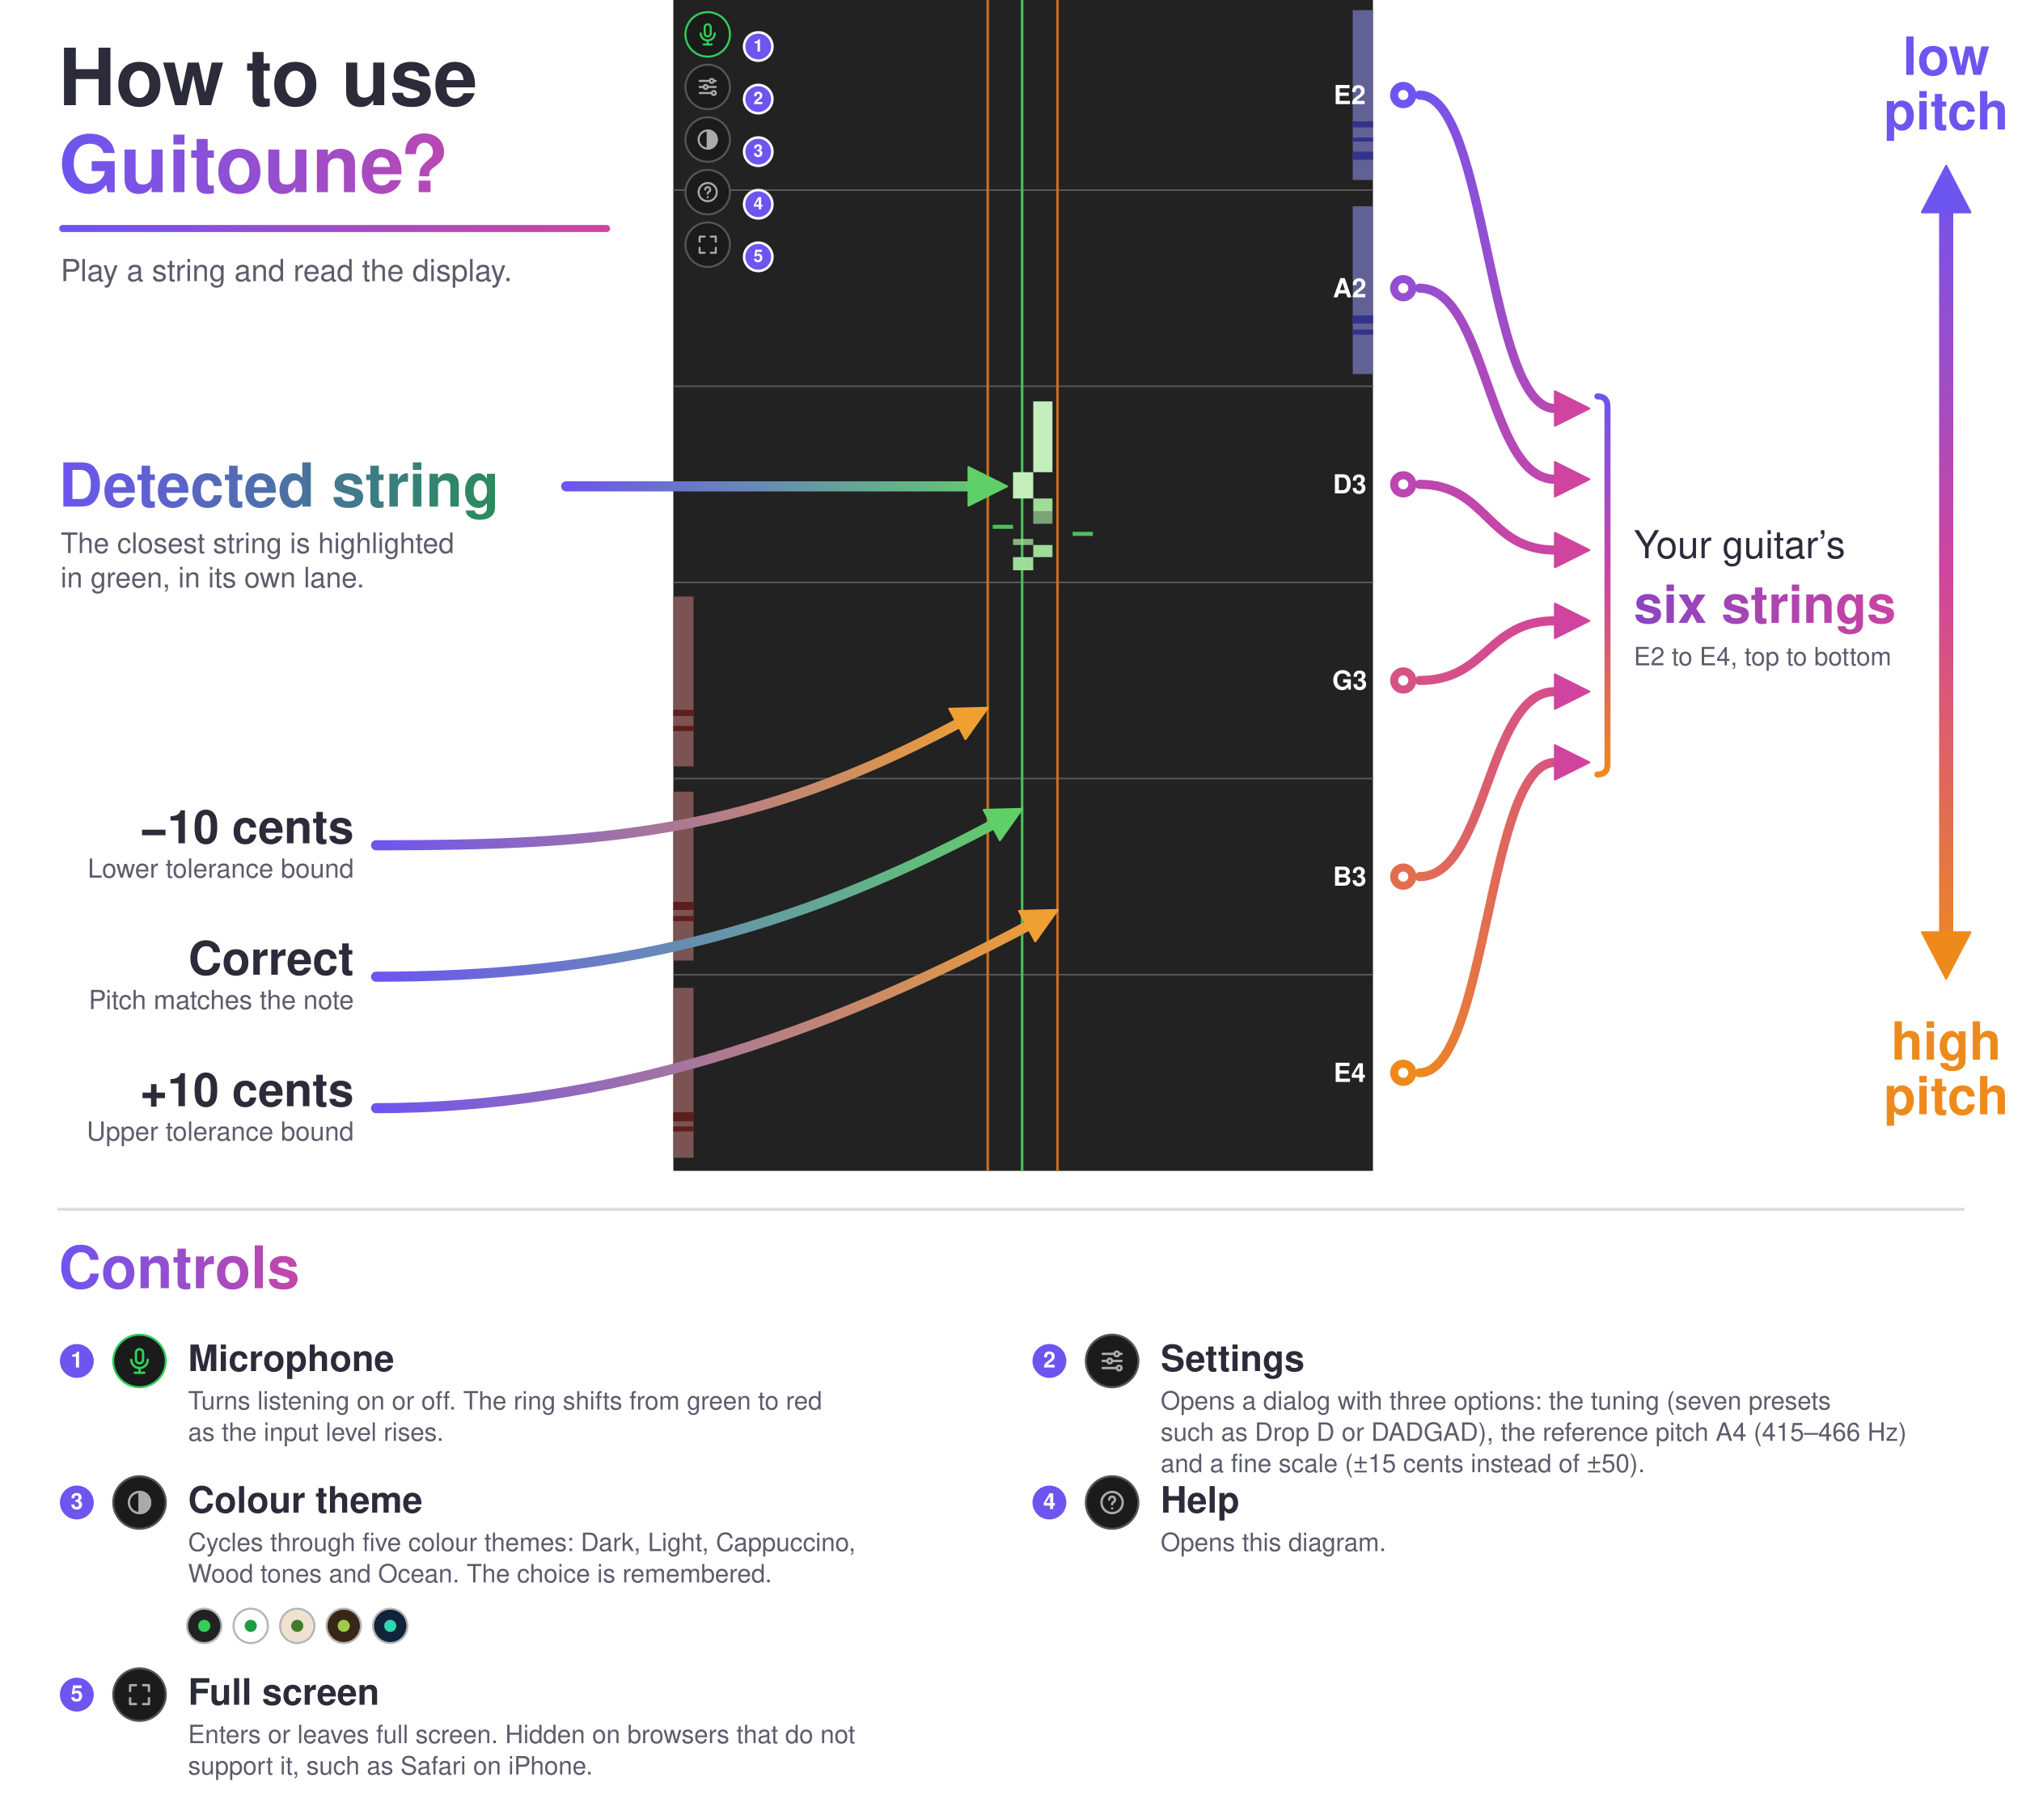
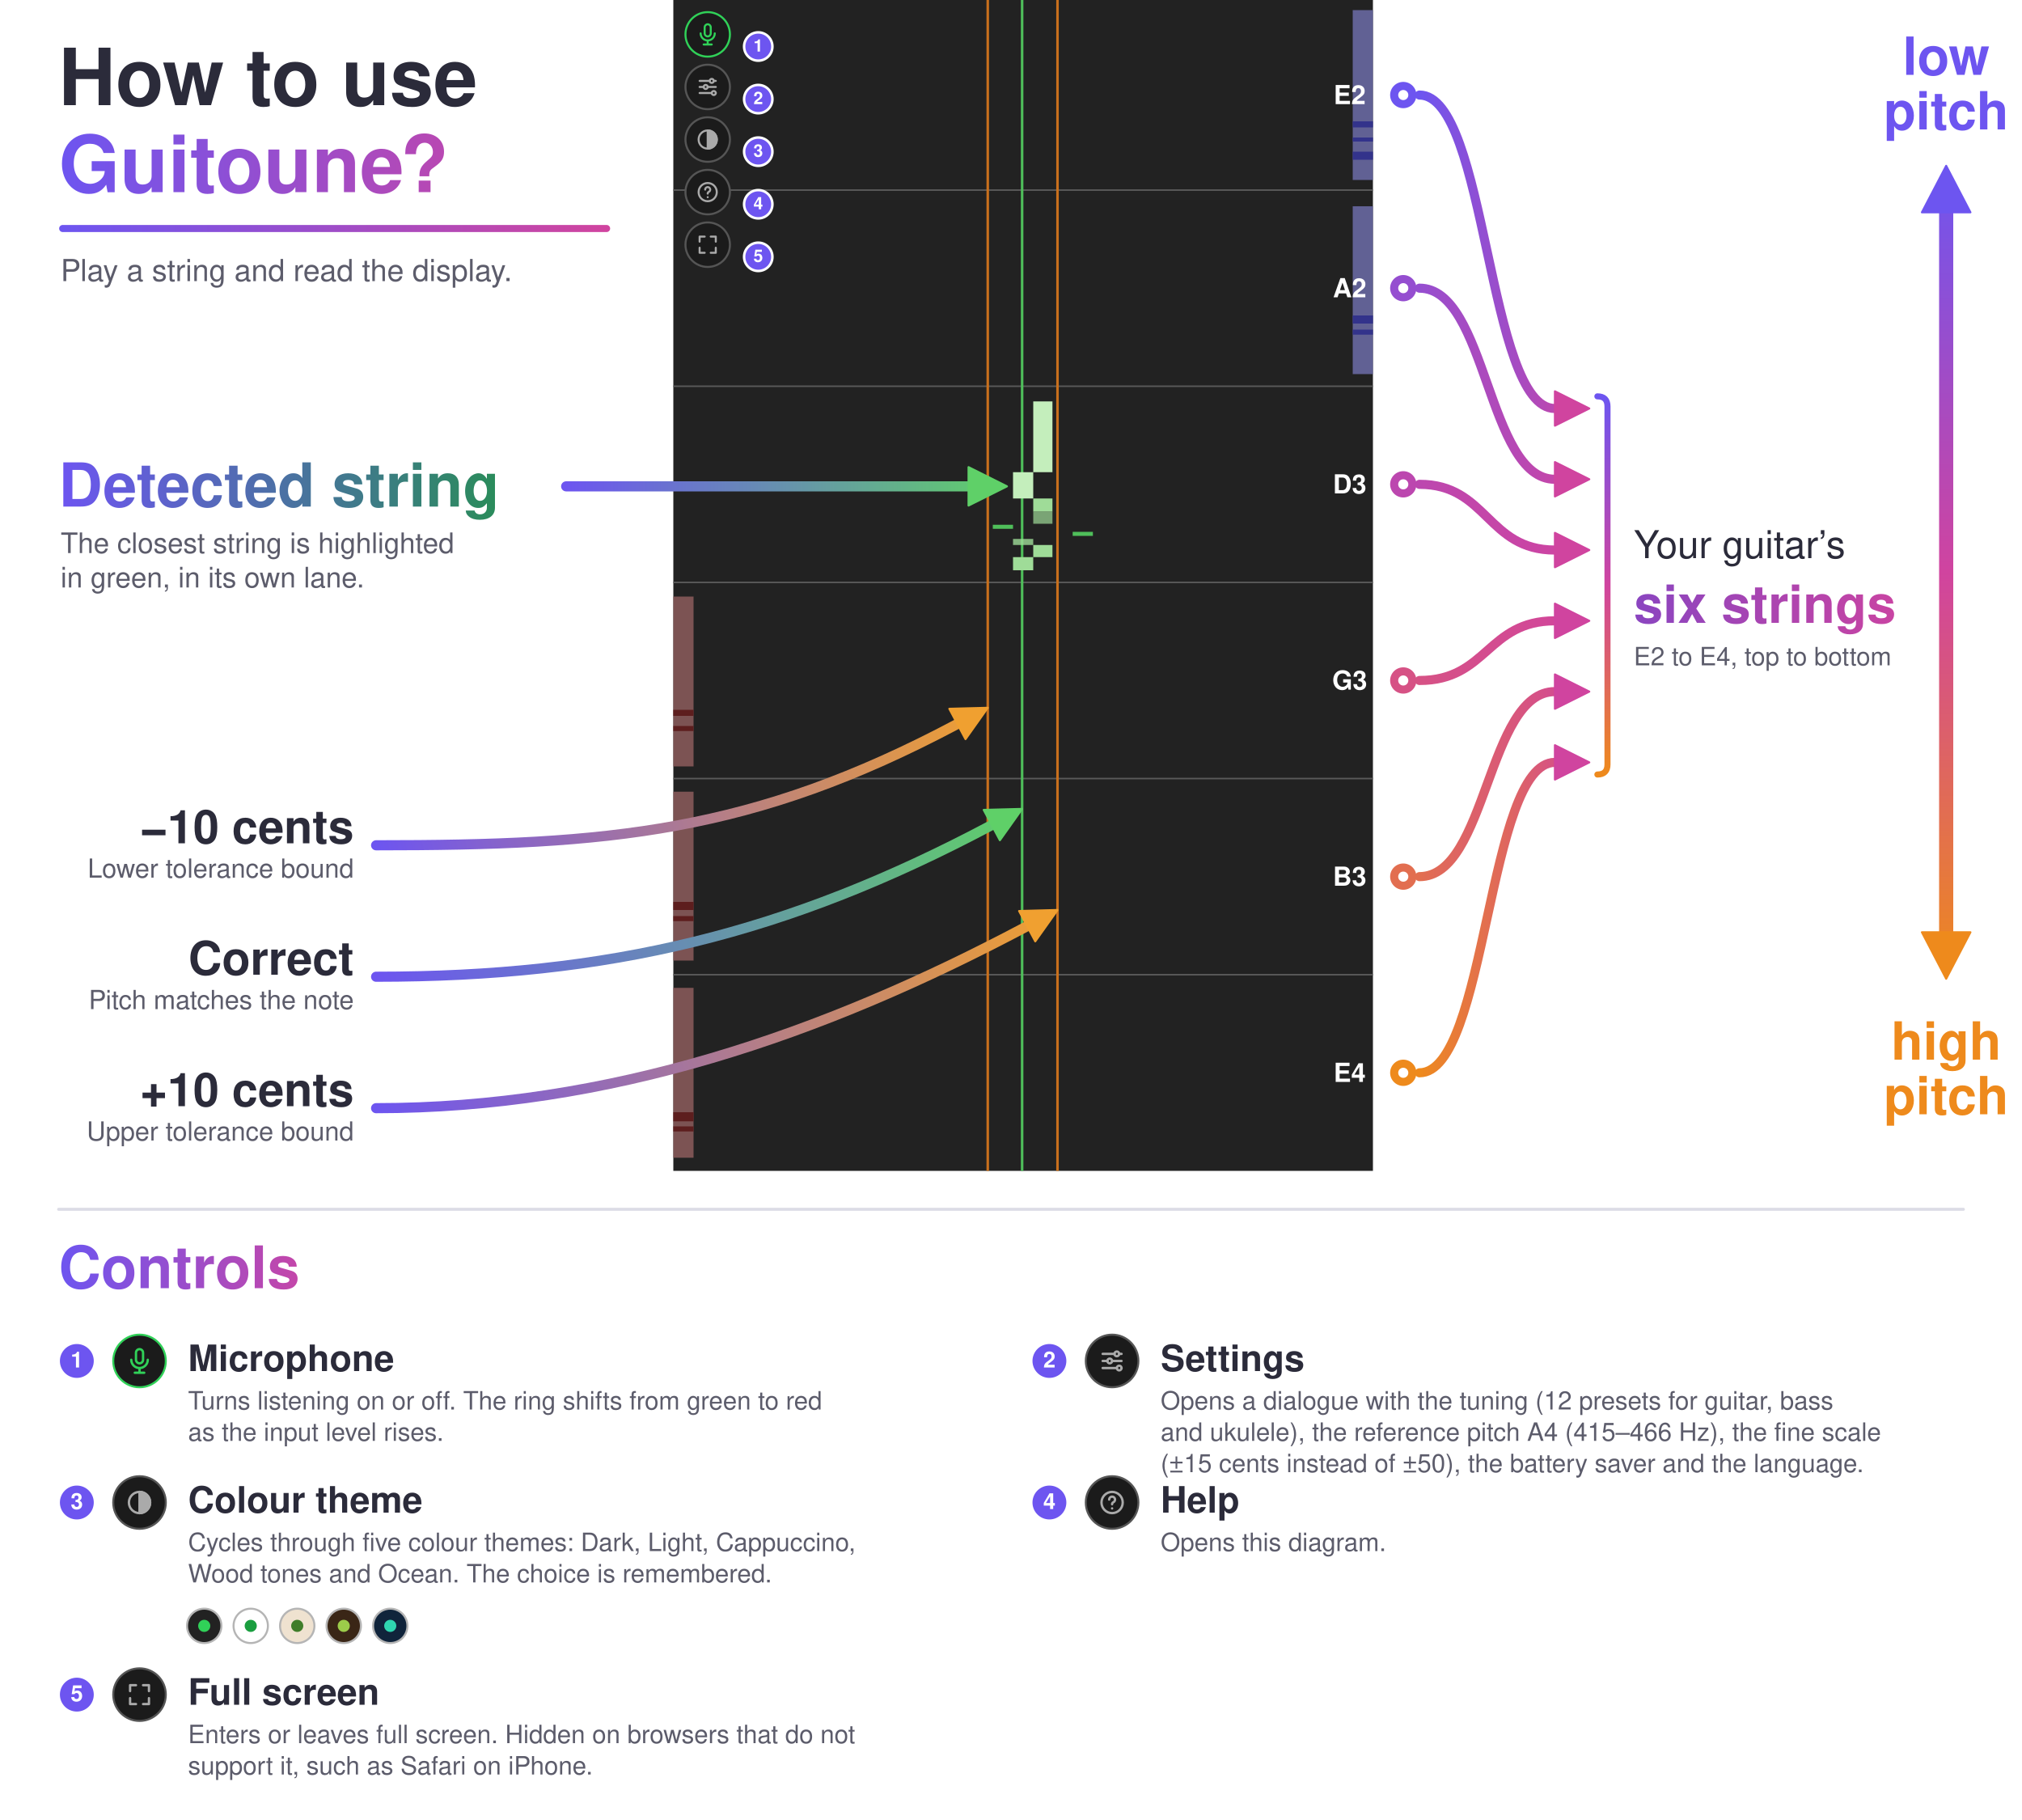
<svg xmlns="http://www.w3.org/2000/svg" viewBox="0 0 2000 1800" width="2000" height="1800" role="img" aria-labelledby="t d">
  <rect width="100%" height="100%" fill="#ffffff" />
  <defs>
    <linearGradient id="g1" gradientUnits="userSpaceOnUse" x1="60.0" y1="0.0" x2="560.0" y2="0.0">
      <stop offset="0" stop-color="#6d55f0" />
      <stop offset="1" stop-color="#d0449f" />
    </linearGradient>
    <linearGradient id="g2" gradientUnits="userSpaceOnUse" x1="62.0" y1="0.0" x2="600.0" y2="0.0">
      <stop offset="0" stop-color="#6d55f0" />
      <stop offset="1" stop-color="#d0449f" />
    </linearGradient>
    <linearGradient id="g3" gradientUnits="userSpaceOnUse" x1="60.0" y1="0.0" x2="540.0" y2="0.0">
      <stop offset="0" stop-color="#6d55f0" />
      <stop offset="1" stop-color="#23924a" />
    </linearGradient>
    <linearGradient id="g4" gradientUnits="userSpaceOnUse" x1="560.0" y1="0.0" x2="996.0" y2="0.0">
      <stop offset="0" stop-color="#6d55f0" />
      <stop offset="1" stop-color="#5fd068" />
    </linearGradient>
    <linearGradient id="g5" gradientUnits="userSpaceOnUse" x1="372.0" y1="836.0" x2="977.0" y2="700.0">
      <stop offset="0" stop-color="#6d55f0" />
      <stop offset="1" stop-color="#f0a030" />
    </linearGradient>
    <linearGradient id="g6" gradientUnits="userSpaceOnUse" x1="372.0" y1="966.0" x2="1011.0" y2="800.0">
      <stop offset="0" stop-color="#6d55f0" />
      <stop offset="1" stop-color="#5fd068" />
    </linearGradient>
    <linearGradient id="g7" gradientUnits="userSpaceOnUse" x1="372.0" y1="1096.0" x2="1046.0" y2="900.0">
      <stop offset="0" stop-color="#6d55f0" />
      <stop offset="1" stop-color="#f0a030" />
    </linearGradient>
    <linearGradient id="g8" gradientUnits="userSpaceOnUse" x1="1404.0" y1="0.0" x2="1572.0" y2="0.0">
      <stop offset="0" stop-color="#6d55f0" />
      <stop offset="1" stop-color="#d0449f" />
    </linearGradient>
    <linearGradient id="g9" gradientUnits="userSpaceOnUse" x1="1404.0" y1="0.0" x2="1572.0" y2="0.0">
      <stop offset="0" stop-color="#954ed0" />
      <stop offset="1" stop-color="#d0449f" />
    </linearGradient>
    <linearGradient id="g10" gradientUnits="userSpaceOnUse" x1="1404.0" y1="0.0" x2="1572.0" y2="0.0">
      <stop offset="0" stop-color="#bc47af" />
      <stop offset="1" stop-color="#d0449f" />
    </linearGradient>
    <linearGradient id="g11" gradientUnits="userSpaceOnUse" x1="1404.0" y1="0.0" x2="1572.0" y2="0.0">
      <stop offset="0" stop-color="#d65285" />
      <stop offset="1" stop-color="#d0449f" />
    </linearGradient>
    <linearGradient id="g12" gradientUnits="userSpaceOnUse" x1="1404.0" y1="0.0" x2="1572.0" y2="0.0">
      <stop offset="0" stop-color="#e26e50" />
      <stop offset="1" stop-color="#d0449f" />
    </linearGradient>
    <linearGradient id="g13" gradientUnits="userSpaceOnUse" x1="1404.0" y1="0.0" x2="1572.0" y2="0.0">
      <stop offset="0" stop-color="#ee8a1c" />
      <stop offset="1" stop-color="#d0449f" />
    </linearGradient>
    <linearGradient id="g14" gradientUnits="userSpaceOnUse" x1="0.0" y1="392.0" x2="0.0" y2="766.0">
      <stop offset="0" stop-color="#6d55f0" />
      <stop offset="0.5" stop-color="#d0449f" />
      <stop offset="1" stop-color="#ee8a1c" />
    </linearGradient>
    <linearGradient id="g15" gradientUnits="userSpaceOnUse" x1="1616.0" y1="0.0" x2="1906.0" y2="0.0">
      <stop offset="0" stop-color="#8a45c0" />
      <stop offset="1" stop-color="#d0449f" />
    </linearGradient>
    <linearGradient id="g16" gradientUnits="userSpaceOnUse" x1="0.0" y1="164.0" x2="0.0" y2="968.0">
      <stop offset="0" stop-color="#6d55f0" />
      <stop offset="0.5" stop-color="#d0449f" />
      <stop offset="1" stop-color="#ee8a1c" />
    </linearGradient>
    <linearGradient id="g17" gradientUnits="userSpaceOnUse" x1="58.0" y1="0.0" x2="330.0" y2="0.0">
      <stop offset="0" stop-color="#6d55f0" />
      <stop offset="1" stop-color="#d0449f" />
    </linearGradient>
  </defs>
  <rect x="666" y="0" width="692" height="1158" fill="#222222" />
  <line x1="666" y1="188" x2="1358" y2="188" stroke="#5a5a5a" stroke-width="1.5" />
  <line x1="666" y1="382" x2="1358" y2="382" stroke="#5a5a5a" stroke-width="1.5" />
  <line x1="666" y1="576" x2="1358" y2="576" stroke="#5a5a5a" stroke-width="1.5" />
  <line x1="666" y1="770" x2="1358" y2="770" stroke="#5a5a5a" stroke-width="1.5" />
  <line x1="666" y1="964" x2="1358" y2="964" stroke="#5a5a5a" stroke-width="1.5" />
  <line x1="977" y1="0" x2="977" y2="1158" stroke="#c9701c" stroke-width="2.5" />
  <line x1="1046" y1="0" x2="1046" y2="1158" stroke="#c9701c" stroke-width="2.5" />
  <line x1="1011" y1="0" x2="1011" y2="1158" stroke="#4fbf5a" stroke-width="2.5" />
  <g fill="#6c6ca8" opacity="0.85">
    <rect x="1338" y="10" width="20" height="168" />
    <rect x="1338" y="204" width="20" height="166" />
  </g>
  <g fill="#2e2e8a" opacity="0.9">
    <rect x="1338" y="120" width="20" height="6" />
    <rect x="1338" y="136" width="20" height="4" />
    <rect x="1338" y="150" width="20" height="8" />
    <rect x="1338" y="312" width="20" height="8" />
    <rect x="1338" y="326" width="20" height="5" />
  </g>
  <g fill="#8c5c5c" opacity="0.85">
    <rect x="666" y="590" width="20" height="168" />
    <rect x="666" y="783" width="20" height="167" />
    <rect x="666" y="977" width="20" height="168" />
  </g>
  <g fill="#5a1818" opacity="0.9">
    <rect x="666" y="702" width="20" height="6" />
    <rect x="666" y="718" width="20" height="5" />
    <rect x="666" y="892" width="20" height="8" />
    <rect x="666" y="906" width="20" height="5" />
    <rect x="666" y="1100" width="20" height="9" />
    <rect x="666" y="1114" width="20" height="5" />
  </g>
  <g fill="#c4eebc">
    <rect x="1022" y="397" width="19" height="70" />
    <rect x="1002" y="467" width="20" height="26" />
  </g>
  <g fill="#9fdc98">
    <rect x="1022" y="493" width="19" height="13" />
    <rect x="1022" y="506" width="19" height="12" opacity="0.7" />
    <rect x="1022" y="539" width="19" height="12" />
    <rect x="1002" y="551" width="20" height="13" />
    <rect x="1002" y="533" width="20" height="6" opacity="0.8" />
  </g>
  <g fill="#4fbf5a">
    <rect x="982" y="519" width="20" height="4" />
    <rect x="1061" y="526" width="20" height="4" />
  </g>
  <g fill="#ffffff" font-family="'Helvetica Neue', Helvetica, Arial, sans-serif" font-size="26" font-weight="700" text-anchor="middle">
    <text x="1335" y="103">E2</text>
    <text x="1335" y="294">A2</text>
    <text x="1335" y="488">D3</text>
    <text x="1335" y="682">G3</text>
    <text x="1335" y="876">B3</text>
    <text x="1335" y="1070">E4</text>
  </g>
  <g font-family="'Helvetica Neue', Helvetica, Arial, sans-serif" font-weight="700" font-size="78" fill="#2b2b3a">
    <text x="58" y="104">How to use</text>
    <text x="58" y="190" fill="url(#g1)">Guitoune?</text>
  </g>
  <line x1="62" y1="226" x2="600" y2="226" stroke="url(#g2)" stroke-width="7" stroke-linecap="round" />
  <text x="60" y="278" font-family="'Helvetica Neue', Helvetica, Arial, sans-serif" font-size="30" fill="#5c5c6b">Play a string and read the display.</text>
  <text x="58" y="501" font-family="'Helvetica Neue', Helvetica, Arial, sans-serif" font-weight="700" font-size="60" fill="url(#g3)">Detected string</text>
  <g font-family="'Helvetica Neue', Helvetica, Arial, sans-serif" font-size="28" fill="#5c5c6b">
    <text x="60" y="547">The closest string is highlighted</text>
    <text x="60" y="581">in green, in its own lane.</text>
  </g>
  <line x1="560" y1="481" x2="958.0" y2="481" stroke="url(#g4)" stroke-width="10" stroke-linecap="round" />
  <polygon points="996.0,481.0 958.0,500.0 958.0,462.0" fill="#5fd068" stroke="#5fd068" stroke-width="2" stroke-linejoin="round" />
  <path d="M372.0 836.0 C602.0 836.0 743.9 823.9 947.0 716.0" fill="none" stroke="url(#g5)" stroke-width="10" stroke-linecap="round" />
  <polygon points="977.0,700.0 955.0,731.0 939.0,701.0" fill="#f0a030" stroke="#f0a030" stroke-width="2" stroke-linejoin="round" />
  <g text-anchor="end" font-family="'Helvetica Neue', Helvetica, Arial, sans-serif">
    <text x="350" y="834" font-weight="700" font-size="46" fill="#2b2b3a">−10 cents</text>
    <text x="350" y="868" font-size="26" fill="#5c5c6b">Lower tolerance bound</text>
  </g>
  <path d="M372.0 966.0 C602.0 966.0 777.9 923.9 981.0 816.0" fill="none" stroke="url(#g6)" stroke-width="10" stroke-linecap="round" />
  <polygon points="1011.0,800.0 989.0,831.0 973.0,801.0" fill="#5fd068" stroke="#5fd068" stroke-width="2" stroke-linejoin="round" />
  <g text-anchor="end" font-family="'Helvetica Neue', Helvetica, Arial, sans-serif">
    <text x="350" y="964" font-weight="700" font-size="46" fill="#2b2b3a">Correct</text>
    <text x="350" y="998" font-size="26" fill="#5c5c6b">Pitch matches the note</text>
  </g>
  <path d="M372.0 1096.0 C602.0 1096.0 812.9 1023.9 1016.0 916.0" fill="none" stroke="url(#g7)" stroke-width="10" stroke-linecap="round" />
  <polygon points="1046.0,900.0 1024.0,931.0 1008.0,901.0" fill="#f0a030" stroke="#f0a030" stroke-width="2" stroke-linejoin="round" />
  <g text-anchor="end" font-family="'Helvetica Neue', Helvetica, Arial, sans-serif">
    <text x="350" y="1094" font-weight="700" font-size="46" fill="#2b2b3a">+10 cents</text>
    <text x="350" y="1128" font-size="26" fill="#5c5c6b">Upper tolerance bound</text>
  </g>
  <path d="M1404 94.0 C1471.0 94.0 1471.0 404.0 1538.0 404.0" fill="none" stroke="url(#g8)" stroke-width="9" stroke-linecap="round" />
  <polygon points="1572.0,404.0 1538.0,421.0 1538.0,387.0" fill="#d0449f" stroke="#d0449f" stroke-width="2" stroke-linejoin="round" />
  <circle cx="1388" cy="94.0" r="13" fill="#6d55f0" />
  <circle cx="1388" cy="94.0" r="5" fill="#ffffff" />
  <path d="M1404 285.0 C1471.0 285.0 1471.0 474.0 1538.0 474.0" fill="none" stroke="url(#g9)" stroke-width="9" stroke-linecap="round" />
  <polygon points="1572.0,474.0 1538.0,491.0 1538.0,457.0" fill="#d0449f" stroke="#d0449f" stroke-width="2" stroke-linejoin="round" />
  <circle cx="1388" cy="285.0" r="13" fill="#954ed0" />
  <circle cx="1388" cy="285.0" r="5" fill="#ffffff" />
  <path d="M1404 479.0 C1471.0 479.0 1471.0 544.0 1538.0 544.0" fill="none" stroke="url(#g10)" stroke-width="9" stroke-linecap="round" />
  <polygon points="1572.0,544.0 1538.0,561.0 1538.0,527.0" fill="#d0449f" stroke="#d0449f" stroke-width="2" stroke-linejoin="round" />
  <circle cx="1388" cy="479.0" r="13" fill="#bc47af" />
  <circle cx="1388" cy="479.0" r="5" fill="#ffffff" />
  <path d="M1404 673.0 C1471.0 673.0 1471.0 614.0 1538.0 614.0" fill="none" stroke="url(#g11)" stroke-width="9" stroke-linecap="round" />
  <polygon points="1572.0,614.0 1538.0,631.0 1538.0,597.0" fill="#d0449f" stroke="#d0449f" stroke-width="2" stroke-linejoin="round" />
  <circle cx="1388" cy="673.0" r="13" fill="#d65285" />
  <circle cx="1388" cy="673.0" r="5" fill="#ffffff" />
  <path d="M1404 867.0 C1471.0 867.0 1471.0 684.0 1538.0 684.0" fill="none" stroke="url(#g12)" stroke-width="9" stroke-linecap="round" />
  <polygon points="1572.0,684.0 1538.0,701.0 1538.0,667.0" fill="#d0449f" stroke="#d0449f" stroke-width="2" stroke-linejoin="round" />
  <circle cx="1388" cy="867.0" r="13" fill="#e26e50" />
  <circle cx="1388" cy="867.0" r="5" fill="#ffffff" />
  <path d="M1404 1061.0 C1471.0 1061.0 1471.0 754.0 1538.0 754.0" fill="none" stroke="url(#g13)" stroke-width="9" stroke-linecap="round" />
  <polygon points="1572.0,754.0 1538.0,771.0 1538.0,737.0" fill="#d0449f" stroke="#d0449f" stroke-width="2" stroke-linejoin="round" />
  <circle cx="1388" cy="1061.0" r="13" fill="#ee8a1c" />
  <circle cx="1388" cy="1061.0" r="5" fill="#ffffff" />
  <path d="M1580 392.0 Q1590 392.0 1590 402.0 L1590 756.0 Q1590 766.0 1580 766.0" fill="none" stroke="url(#g14)" stroke-width="6" stroke-linecap="round" />
  <g font-family="'Helvetica Neue', Helvetica, Arial, sans-serif">
    <text x="1616" y="552" font-size="38" fill="#2b2b3a">Your guitar’s</text>
    <text x="1616" y="616" font-size="52" font-weight="700" fill="url(#g15)">six strings</text>
    <text x="1616" y="658" font-size="25" fill="#5c5c6b">E2 to E4, top to bottom</text>
  </g>
  <line x1="1925" y1="210.0" x2="1925" y2="922.0" stroke="url(#g16)" stroke-width="14" stroke-linecap="round" />
  <polygon points="1925.0,164.0 1949.0,210.0 1901.0,210.0" fill="#6d55f0" stroke="#6d55f0" stroke-width="2" stroke-linejoin="round" />
  <polygon points="1925.0,968.0 1901.0,922.0 1949.0,922.0" fill="#ee8a1c" stroke="#ee8a1c" stroke-width="2" stroke-linejoin="round" />
  <g font-family="'Helvetica Neue', Helvetica, Arial, sans-serif" font-weight="700" font-size="52" text-anchor="middle">
    <g fill="#6d55f0">
      <text x="1925" y="74">low</text>
      <text x="1925" y="128">pitch</text>
    </g>
    <g fill="#ee8a1c">
      <text x="1925" y="1048">high</text>
      <text x="1925" y="1102">pitch</text>
    </g>
  </g>
  <g transform="translate(700 34)">
    <circle r="22" fill="#1b1b1b" stroke="#30d158" stroke-width="2" />
    <g transform="translate(-12.0 -12.0) scale(1)" fill="none" stroke="#30d158" stroke-width="2" stroke-linecap="round" stroke-linejoin="round">
      <rect x="9" y="2" width="6" height="12" rx="3" />
      <path d="M5 11a7 7 0 0 0 14 0M12 18v4M8 22h8" />
    </g>
  </g>
  <g transform="translate(750 46)">
    <circle r="14" fill="#6d55f0" stroke="#ffffff" stroke-width="2.5" />
    <text y="5.0" text-anchor="middle" font-family="'Helvetica Neue', Helvetica, Arial, sans-serif" font-weight="700" font-size="17" fill="#ffffff">1</text>
  </g>
  <g transform="translate(700 86)">
    <circle r="22" fill="#1b1b1b" stroke="#555555" stroke-width="2" />
    <g transform="translate(-12.0 -12.0) scale(1)" fill="none" stroke="#aaaaaa" stroke-width="2" stroke-linecap="round" stroke-linejoin="round">
      <path d="M4 6h10M18 6h2M4 12h4M12 12h8M4 18h12M20 18h0" />
      <circle cx="16" cy="6" r="2" />
      <circle cx="10" cy="12" r="2" />
      <circle cx="18" cy="18" r="2" />
    </g>
  </g>
  <g transform="translate(750 98)">
    <circle r="14" fill="#6d55f0" stroke="#ffffff" stroke-width="2.5" />
    <text y="5.0" text-anchor="middle" font-family="'Helvetica Neue', Helvetica, Arial, sans-serif" font-weight="700" font-size="17" fill="#ffffff">2</text>
  </g>
  <g transform="translate(700 138)">
    <circle r="22" fill="#1b1b1b" stroke="#555555" stroke-width="2" />
    <g transform="translate(-12.0 -12.0) scale(1)" fill="none" stroke="#aaaaaa" stroke-width="2" stroke-linecap="round" stroke-linejoin="round">
      <circle cx="12" cy="12" r="9" />
      <path d="M12 3a9 9 0 0 1 0 18z" fill="#aaaaaa" />
    </g>
  </g>
  <g transform="translate(750 150)">
    <circle r="14" fill="#6d55f0" stroke="#ffffff" stroke-width="2.5" />
    <text y="5.0" text-anchor="middle" font-family="'Helvetica Neue', Helvetica, Arial, sans-serif" font-weight="700" font-size="17" fill="#ffffff">3</text>
  </g>
  <g transform="translate(700 190)">
    <circle r="22" fill="#1b1b1b" stroke="#555555" stroke-width="2" />
    <g transform="translate(-12.0 -12.0) scale(1)" fill="none" stroke="#aaaaaa" stroke-width="2" stroke-linecap="round" stroke-linejoin="round">
      <circle cx="12" cy="12" r="9" />
      <path d="M9.5 9.5a2.5 2.5 0 1 1 3.5 2.3c-.7.4-1 1-1 1.7M12 17h.01" />
    </g>
  </g>
  <g transform="translate(750 202)">
    <circle r="14" fill="#6d55f0" stroke="#ffffff" stroke-width="2.5" />
    <text y="5.0" text-anchor="middle" font-family="'Helvetica Neue', Helvetica, Arial, sans-serif" font-weight="700" font-size="17" fill="#ffffff">4</text>
  </g>
  <g transform="translate(700 242)">
    <circle r="22" fill="#1b1b1b" stroke="#555555" stroke-width="2" />
    <g transform="translate(-12.0 -12.0) scale(1)" fill="none" stroke="#aaaaaa" stroke-width="2" stroke-linecap="round" stroke-linejoin="round">
      <path d="M4 9V4h5M15 4h5v5M20 15v5h-5M9 20H4v-5" />
    </g>
  </g>
  <g transform="translate(750 254)">
    <circle r="14" fill="#6d55f0" stroke="#ffffff" stroke-width="2.5" />
    <text y="5.0" text-anchor="middle" font-family="'Helvetica Neue', Helvetica, Arial, sans-serif" font-weight="700" font-size="17" fill="#ffffff">5</text>
  </g>
  <line x1="58" y1="1196" x2="1942" y2="1196" stroke="#dcdce6" stroke-width="3" stroke-linecap="round" />
  <text x="58" y="1274" font-family="'Helvetica Neue', Helvetica, Arial, sans-serif" font-weight="700" font-size="58" fill="url(#g17)">Controls</text>
  <g transform="translate(76 1346)">
    <circle r="18" fill="#6d55f0" stroke="#ffffff" stroke-width="2.5" />
    <text y="6.5" text-anchor="middle" font-family="'Helvetica Neue', Helvetica, Arial, sans-serif" font-weight="700" font-size="22" fill="#ffffff">1</text>
  </g>
  <g transform="translate(138 1346)">
    <circle r="26" fill="#1b1b1b" stroke="#30d158" stroke-width="2" />
    <g transform="translate(-14.0 -14.0) scale(1.1667)" fill="none" stroke="#30d158" stroke-width="2" stroke-linecap="round" stroke-linejoin="round">
      <rect x="9" y="2" width="6" height="12" rx="3" />
      <path d="M5 11a7 7 0 0 0 14 0M12 18v4M8 22h8" />
    </g>
  </g>
  <text x="186" y="1356" font-family="'Helvetica Neue', Helvetica, Arial, sans-serif" font-weight="700" font-size="36" fill="#2b2b3a">Microphone</text>
  <text x="186" y="1394" font-family="'Helvetica Neue', Helvetica, Arial, sans-serif" font-size="25" fill="#5c5c6b">Turns listening on or off. The ring shifts from green to red</text>
  <text x="186" y="1425" font-family="'Helvetica Neue', Helvetica, Arial, sans-serif" font-size="25" fill="#5c5c6b">as the input level rises.</text>
  <g transform="translate(1038 1346)">
    <circle r="18" fill="#6d55f0" stroke="#ffffff" stroke-width="2.5" />
    <text y="6.5" text-anchor="middle" font-family="'Helvetica Neue', Helvetica, Arial, sans-serif" font-weight="700" font-size="22" fill="#ffffff">2</text>
  </g>
  <g transform="translate(1100 1346)">
    <circle r="26" fill="#1b1b1b" stroke="#555555" stroke-width="2" />
    <g transform="translate(-14.0 -14.0) scale(1.1667)" fill="none" stroke="#aaaaaa" stroke-width="2" stroke-linecap="round" stroke-linejoin="round">
      <path d="M4 6h10M18 6h2M4 12h4M12 12h8M4 18h12M20 18h0" />
      <circle cx="16" cy="6" r="2" />
      <circle cx="10" cy="12" r="2" />
      <circle cx="18" cy="18" r="2" />
    </g>
  </g>
  <text x="1148" y="1356" font-family="'Helvetica Neue', Helvetica, Arial, sans-serif" font-weight="700" font-size="36" fill="#2b2b3a">Settings</text>
-   <text x="1148" y="1394" font-family="'Helvetica Neue', Helvetica, Arial, sans-serif" font-size="25" fill="#5c5c6b">Opens a dialog with three options: the tuning (seven presets</text>
-   <text x="1148" y="1425" font-family="'Helvetica Neue', Helvetica, Arial, sans-serif" font-size="25" fill="#5c5c6b">such as Drop D or DADGAD), the reference pitch A4 (415–466 Hz)</text>
-   <text x="1148" y="1456" font-family="'Helvetica Neue', Helvetica, Arial, sans-serif" font-size="25" fill="#5c5c6b">and a fine scale (±15 cents instead of ±50).</text>
+   <text x="1148" y="1394" font-family="'Helvetica Neue', Helvetica, Arial, sans-serif" font-size="25" fill="#5c5c6b">Opens a dialogue with the tuning (12 presets for guitar, bass</text>
+   <text x="1148" y="1425" font-family="'Helvetica Neue', Helvetica, Arial, sans-serif" font-size="25" fill="#5c5c6b">and ukulele), the reference pitch A4 (415–466 Hz), the fine scale</text>
+   <text x="1148" y="1456" font-family="'Helvetica Neue', Helvetica, Arial, sans-serif" font-size="25" fill="#5c5c6b">(±15 cents instead of ±50), the battery saver and the language.</text>
  <g transform="translate(76 1486)">
    <circle r="18" fill="#6d55f0" stroke="#ffffff" stroke-width="2.5" />
    <text y="6.5" text-anchor="middle" font-family="'Helvetica Neue', Helvetica, Arial, sans-serif" font-weight="700" font-size="22" fill="#ffffff">3</text>
  </g>
  <g transform="translate(138 1486)">
    <circle r="26" fill="#1b1b1b" stroke="#555555" stroke-width="2" />
    <g transform="translate(-14.0 -14.0) scale(1.1667)" fill="none" stroke="#aaaaaa" stroke-width="2" stroke-linecap="round" stroke-linejoin="round">
      <circle cx="12" cy="12" r="9" />
      <path d="M12 3a9 9 0 0 1 0 18z" fill="#aaaaaa" />
    </g>
  </g>
  <text x="186" y="1496" font-family="'Helvetica Neue', Helvetica, Arial, sans-serif" font-weight="700" font-size="36" fill="#2b2b3a">Colour theme</text>
  <text x="186" y="1534" font-family="'Helvetica Neue', Helvetica, Arial, sans-serif" font-size="25" fill="#5c5c6b">Cycles through five colour themes: Dark, Light, Cappuccino,</text>
  <text x="186" y="1565" font-family="'Helvetica Neue', Helvetica, Arial, sans-serif" font-size="25" fill="#5c5c6b">Wood tones and Ocean. The choice is remembered.</text>
  <circle cx="202" cy="1608" r="17" fill="#222222" stroke="#b5b5b5" stroke-width="2" />
  <circle cx="202" cy="1608" r="6" fill="#30d158" />
  <circle cx="248" cy="1608" r="17" fill="#ffffff" stroke="#b5b5b5" stroke-width="2" />
  <circle cx="248" cy="1608" r="6" fill="#1a9e3f" />
  <circle cx="294" cy="1608" r="17" fill="#efe2d0" stroke="#b5b5b5" stroke-width="2" />
  <circle cx="294" cy="1608" r="6" fill="#3f7d2a" />
  <circle cx="340" cy="1608" r="17" fill="#3a2616" stroke="#b5b5b5" stroke-width="2" />
  <circle cx="340" cy="1608" r="6" fill="#9ccc4a" />
  <circle cx="386" cy="1608" r="17" fill="#10243b" stroke="#b5b5b5" stroke-width="2" />
  <circle cx="386" cy="1608" r="6" fill="#2fd6b0" />
  <g transform="translate(1038 1486)">
    <circle r="18" fill="#6d55f0" stroke="#ffffff" stroke-width="2.5" />
    <text y="6.5" text-anchor="middle" font-family="'Helvetica Neue', Helvetica, Arial, sans-serif" font-weight="700" font-size="22" fill="#ffffff">4</text>
  </g>
  <g transform="translate(1100 1486)">
    <circle r="26" fill="#1b1b1b" stroke="#555555" stroke-width="2" />
    <g transform="translate(-14.0 -14.0) scale(1.1667)" fill="none" stroke="#aaaaaa" stroke-width="2" stroke-linecap="round" stroke-linejoin="round">
      <circle cx="12" cy="12" r="9" />
      <path d="M9.5 9.5a2.5 2.5 0 1 1 3.5 2.3c-.7.4-1 1-1 1.7M12 17h.01" />
    </g>
  </g>
  <text x="1148" y="1496" font-family="'Helvetica Neue', Helvetica, Arial, sans-serif" font-weight="700" font-size="36" fill="#2b2b3a">Help</text>
  <text x="1148" y="1534" font-family="'Helvetica Neue', Helvetica, Arial, sans-serif" font-size="25" fill="#5c5c6b">Opens this diagram.</text>
  <g transform="translate(76 1676)">
    <circle r="18" fill="#6d55f0" stroke="#ffffff" stroke-width="2.5" />
    <text y="6.5" text-anchor="middle" font-family="'Helvetica Neue', Helvetica, Arial, sans-serif" font-weight="700" font-size="22" fill="#ffffff">5</text>
  </g>
  <g transform="translate(138 1676)">
    <circle r="26" fill="#1b1b1b" stroke="#555555" stroke-width="2" />
    <g transform="translate(-14.0 -14.0) scale(1.1667)" fill="none" stroke="#aaaaaa" stroke-width="2" stroke-linecap="round" stroke-linejoin="round">
      <path d="M4 9V4h5M15 4h5v5M20 15v5h-5M9 20H4v-5" />
    </g>
  </g>
  <text x="186" y="1686" font-family="'Helvetica Neue', Helvetica, Arial, sans-serif" font-weight="700" font-size="36" fill="#2b2b3a">Full screen</text>
  <text x="186" y="1724" font-family="'Helvetica Neue', Helvetica, Arial, sans-serif" font-size="25" fill="#5c5c6b">Enters or leaves full screen. Hidden on browsers that do not</text>
  <text x="186" y="1755" font-family="'Helvetica Neue', Helvetica, Arial, sans-serif" font-size="25" fill="#5c5c6b">support it, such as Safari on iPhone.</text>
</svg>
